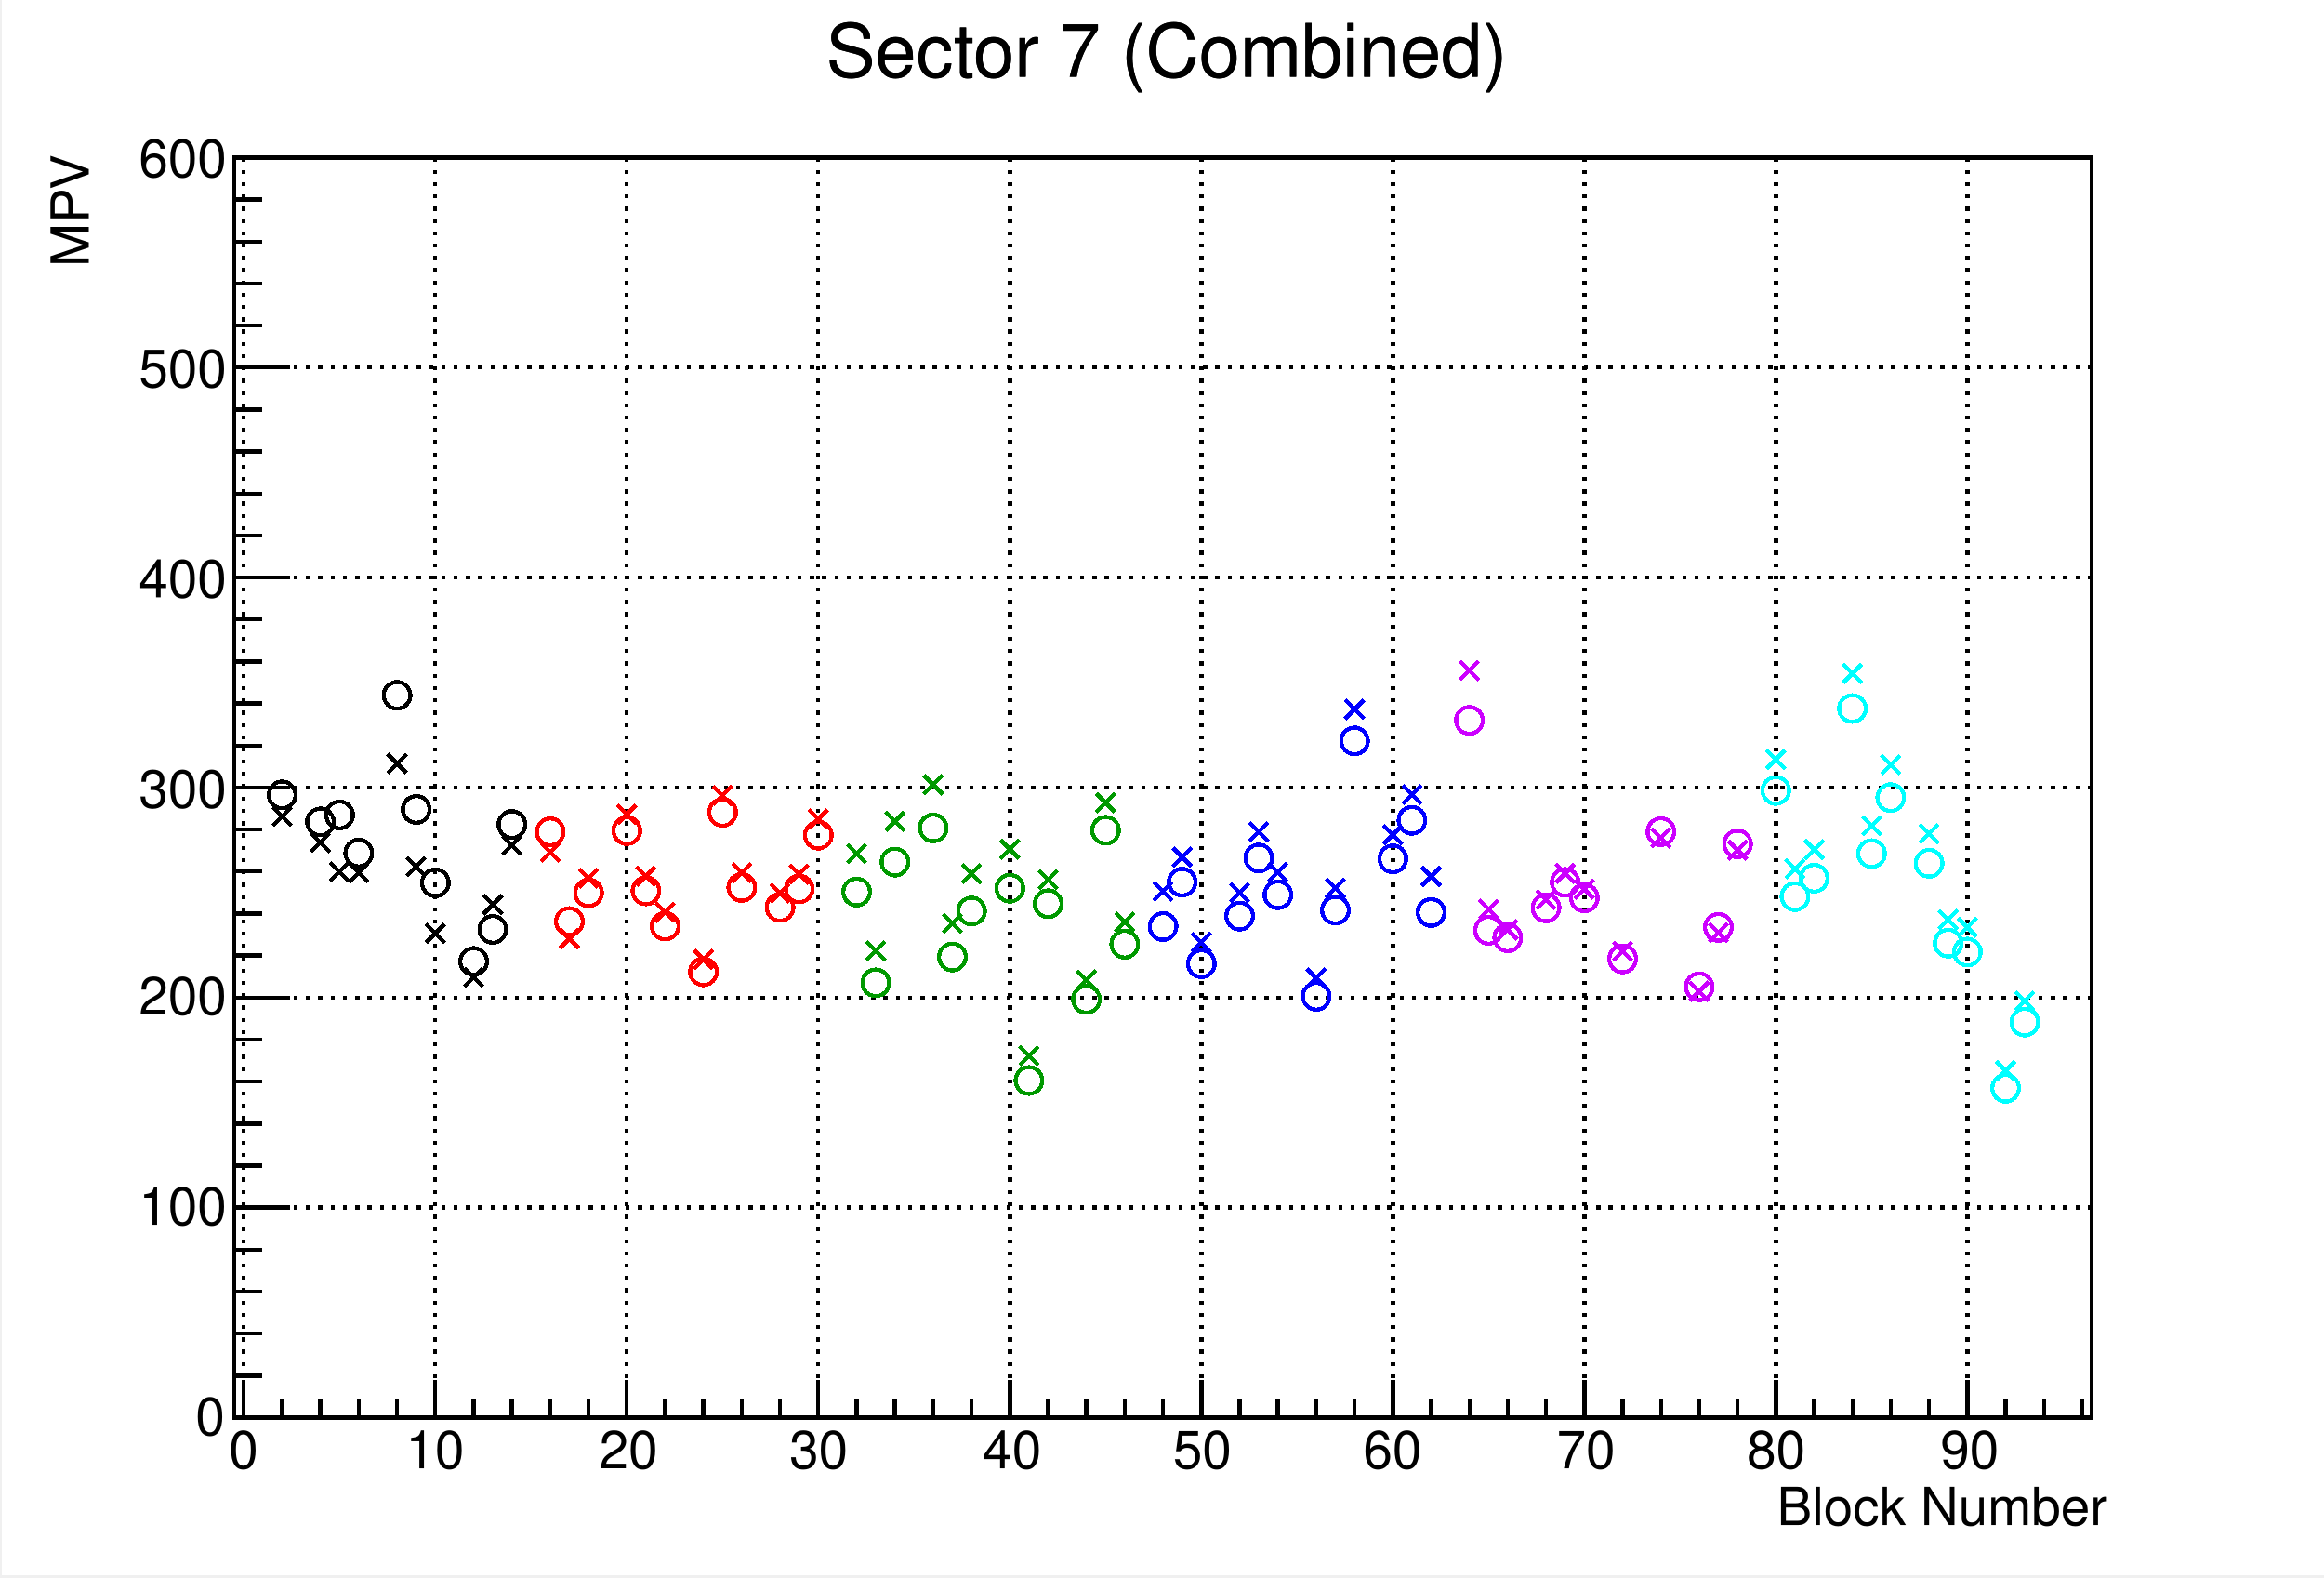
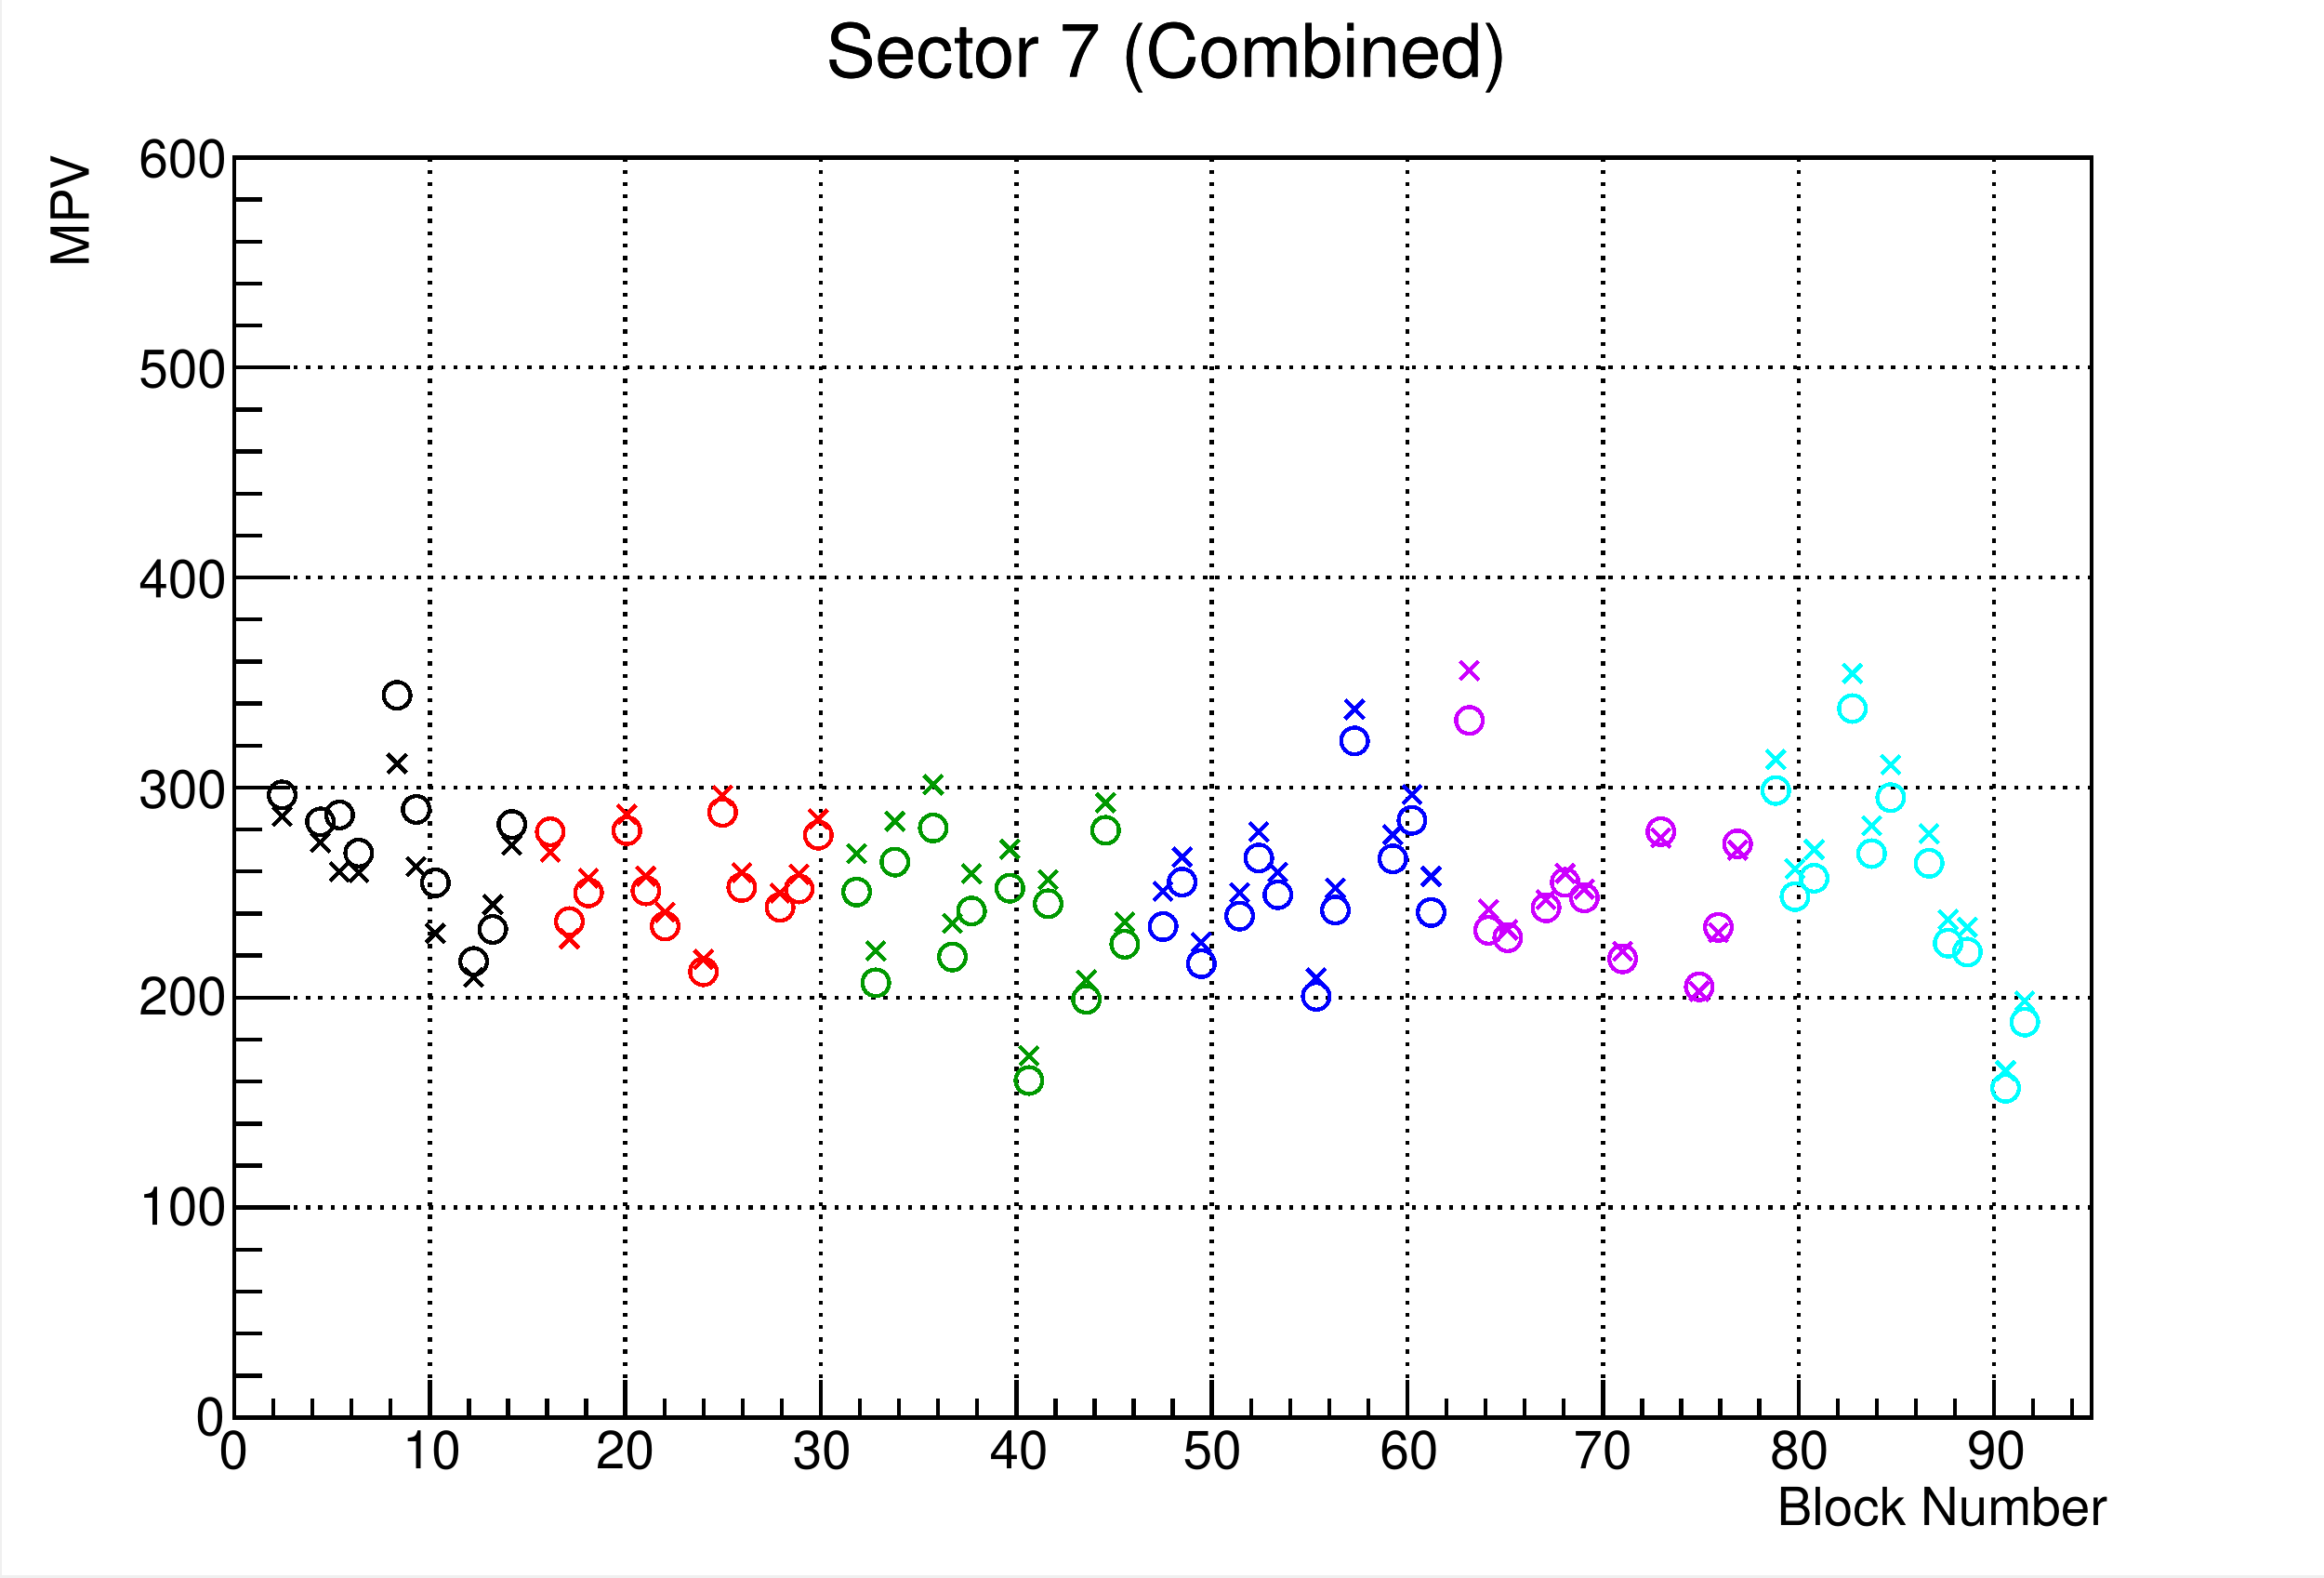
<svg xmlns="http://www.w3.org/2000/svg" width="567.429" height="384.969" viewBox="0 0 567.429 384.969" shape-rendering="crispEdges">
  <defs>
</defs>
  <rect x="0.5" y="0" width="566.929" height="384.469" fill="white" />
  <rect x="57.193" y="38.447" width="453.543" height="307.575" fill="white" />
  <rect x="57.193" y="38.447" width="453.543" height="307.575" fill="none" stroke="black" />
  <path d="M57.193,346.022h 453.543" fill="none" stroke="black" />
-   <path d="M59.531,38.447v 307.575" fill="none" stroke="black" stroke-dasharray=" 1, 2" />
-   <path d="M106.288,38.447v 307.575" fill="none" stroke="black" stroke-dasharray=" 1, 2" />
-   <path d="M153.045,38.447v 307.575" fill="none" stroke="black" stroke-dasharray=" 1, 2" />
-   <path d="M199.802,38.447v 307.575" fill="none" stroke="black" stroke-dasharray=" 1, 2" />
-   <path d="M246.559,38.447v 307.575" fill="none" stroke="black" stroke-dasharray=" 1, 2" />
-   <path d="M293.316,38.447v 307.575" fill="none" stroke="black" stroke-dasharray=" 1, 2" />
-   <path d="M340.073,38.447v 307.575" fill="none" stroke="black" stroke-dasharray=" 1, 2" />
-   <path d="M386.83,38.447v 307.575" fill="none" stroke="black" stroke-dasharray=" 1, 2" />
-   <path d="M433.587,38.447v 307.575" fill="none" stroke="black" stroke-dasharray=" 1, 2" />
-   <path d="M480.344,38.447v 307.575" fill="none" stroke="black" stroke-dasharray=" 1, 2" />
-   <path d="M59.531,38.447v 307.575" fill="none" stroke="black" stroke-dasharray=" 1, 2" />
-   <path d="M480.344,38.447v 307.575" fill="none" stroke="black" stroke-dasharray=" 1, 2" />
+   <path d="M57.193,38.447v 307.575" fill="none" stroke="black" stroke-dasharray=" 1, 2" />
+   <path d="M104.934,38.447v 307.575" fill="none" stroke="black" stroke-dasharray=" 1, 2" />
+   <path d="M152.676,38.447v 307.575" fill="none" stroke="black" stroke-dasharray=" 1, 2" />
+   <path d="M200.417,38.447v 307.575" fill="none" stroke="black" stroke-dasharray=" 1, 2" />
+   <path d="M248.159,38.447v 307.575" fill="none" stroke="black" stroke-dasharray=" 1, 2" />
+   <path d="M295.9,38.447v 307.575" fill="none" stroke="black" stroke-dasharray=" 1, 2" />
+   <path d="M343.641,38.447v 307.575" fill="none" stroke="black" stroke-dasharray=" 1, 2" />
+   <path d="M391.383,38.447v 307.575" fill="none" stroke="black" stroke-dasharray=" 1, 2" />
+   <path d="M439.124,38.447v 307.575" fill="none" stroke="black" stroke-dasharray=" 1, 2" />
+   <path d="M486.866,38.447v 307.575" fill="none" stroke="black" stroke-dasharray=" 1, 2" />
+   <path d="M486.866,38.447v 307.575" fill="none" stroke="black" stroke-dasharray=" 1, 2" />
  <path d="M57.193,346.022v -307.575" fill="none" stroke="black" />
  <path d="M510.736,346.022h -453.543" fill="none" stroke="black" stroke-dasharray=" 1, 2" />
  <path d="M510.736,294.76h -453.543" fill="none" stroke="black" stroke-dasharray=" 1, 2" />
  <path d="M510.736,243.497h -453.543" fill="none" stroke="black" stroke-dasharray=" 1, 2" />
  <path d="M510.736,192.235h -453.543" fill="none" stroke="black" stroke-dasharray=" 1, 2" />
  <path d="M510.736,140.972h -453.543" fill="none" stroke="black" stroke-dasharray=" 1, 2" />
  <path d="M510.736,89.71h -453.543" fill="none" stroke="black" stroke-dasharray=" 1, 2" />
  <path d="M510.736,38.447h -453.543" fill="none" stroke="black" stroke-dasharray=" 1, 2" />
  <path d="M57.193,346.022h 453.543" fill="none" stroke="#000099" />
  <path d="M57.193,346.022h 453.543" fill="none" stroke="black" />
-   <path d="M59.531,336.795v 9.227" fill="none" stroke="black" />
-   <path d="M68.882,341.409v 4.614" fill="none" stroke="black" />
-   <path d="M78.234,341.409v 4.614" fill="none" stroke="black" />
-   <path d="M87.585,341.409v 4.614" fill="none" stroke="black" />
-   <path d="M96.936,341.409v 4.614" fill="none" stroke="black" />
-   <path d="M106.288,336.795v 9.227" fill="none" stroke="black" />
-   <path d="M115.639,341.409v 4.614" fill="none" stroke="black" />
-   <path d="M124.991,341.409v 4.614" fill="none" stroke="black" />
-   <path d="M134.342,341.409v 4.614" fill="none" stroke="black" />
-   <path d="M143.693,341.409v 4.614" fill="none" stroke="black" />
-   <path d="M153.045,336.795v 9.227" fill="none" stroke="black" />
-   <path d="M162.396,341.409v 4.614" fill="none" stroke="black" />
-   <path d="M171.748,341.409v 4.614" fill="none" stroke="black" />
-   <path d="M181.099,341.409v 4.614" fill="none" stroke="black" />
-   <path d="M190.45,341.409v 4.614" fill="none" stroke="black" />
-   <path d="M199.802,336.795v 9.227" fill="none" stroke="black" />
-   <path d="M209.153,341.409v 4.614" fill="none" stroke="black" />
-   <path d="M218.505,341.409v 4.614" fill="none" stroke="black" />
-   <path d="M227.856,341.409v 4.614" fill="none" stroke="black" />
-   <path d="M237.208,341.409v 4.614" fill="none" stroke="black" />
-   <path d="M246.559,336.795v 9.227" fill="none" stroke="black" />
-   <path d="M255.91,341.409v 4.614" fill="none" stroke="black" />
-   <path d="M265.262,341.409v 4.614" fill="none" stroke="black" />
-   <path d="M274.613,341.409v 4.614" fill="none" stroke="black" />
-   <path d="M283.965,341.409v 4.614" fill="none" stroke="black" />
-   <path d="M293.316,336.795v 9.227" fill="none" stroke="black" />
-   <path d="M302.667,341.409v 4.614" fill="none" stroke="black" />
-   <path d="M312.019,341.409v 4.614" fill="none" stroke="black" />
-   <path d="M321.37,341.409v 4.614" fill="none" stroke="black" />
-   <path d="M330.722,341.409v 4.614" fill="none" stroke="black" />
-   <path d="M340.073,336.795v 9.227" fill="none" stroke="black" />
-   <path d="M349.424,341.409v 4.614" fill="none" stroke="black" />
-   <path d="M358.776,341.409v 4.614" fill="none" stroke="black" />
-   <path d="M368.127,341.409v 4.614" fill="none" stroke="black" />
-   <path d="M377.479,341.409v 4.614" fill="none" stroke="black" />
-   <path d="M386.83,336.795v 9.227" fill="none" stroke="black" />
-   <path d="M396.181,341.409v 4.614" fill="none" stroke="black" />
-   <path d="M405.533,341.409v 4.614" fill="none" stroke="black" />
-   <path d="M414.884,341.409v 4.614" fill="none" stroke="black" />
-   <path d="M424.236,341.409v 4.614" fill="none" stroke="black" />
-   <path d="M433.587,336.795v 9.227" fill="none" stroke="black" />
-   <path d="M442.939,341.409v 4.614" fill="none" stroke="black" />
-   <path d="M452.29,341.409v 4.614" fill="none" stroke="black" />
-   <path d="M461.641,341.409v 4.614" fill="none" stroke="black" />
-   <path d="M470.993,341.409v 4.614" fill="none" stroke="black" />
-   <path d="M480.344,336.795v 9.227" fill="none" stroke="black" />
-   <path d="M59.531,336.795v 9.227" fill="none" stroke="black" />
-   <path d="M480.344,336.795v 9.227" fill="none" stroke="black" />
-   <path d="M489.696,341.409v 4.614" fill="none" stroke="black" />
-   <path d="M499.047,341.409v 4.614" fill="none" stroke="black" />
-   <path d="M508.398,341.409v 4.614" fill="none" stroke="black" />
-   <text xml:space="preserve" x="55.89" y="358.403" fill="black" font-size="12.845" font-family="Helvetica">0</text>
-   <text xml:space="preserve" x="99.061" y="358.403" fill="black" font-size="12.845" font-family="Helvetica">10</text>
-   <text xml:space="preserve" x="146.305" y="358.403" fill="black" font-size="12.845" font-family="Helvetica">20</text>
-   <text xml:space="preserve" x="192.735" y="358.403" fill="black" font-size="12.845" font-family="Helvetica">30</text>
-   <text xml:space="preserve" x="239.979" y="358.403" fill="black" font-size="12.845" font-family="Helvetica">40</text>
-   <text xml:space="preserve" x="286.408" y="358.403" fill="black" font-size="12.845" font-family="Helvetica">50</text>
-   <text xml:space="preserve" x="332.838" y="358.403" fill="black" font-size="12.845" font-family="Helvetica">60</text>
-   <text xml:space="preserve" x="380.082" y="358.403" fill="black" font-size="12.845" font-family="Helvetica">70</text>
-   <text xml:space="preserve" x="426.511" y="358.403" fill="black" font-size="12.845" font-family="Helvetica">80</text>
-   <text xml:space="preserve" x="473.755" y="358.403" fill="black" font-size="12.845" font-family="Helvetica">90</text>
+   <path d="M57.193,336.795v 9.227" fill="none" stroke="black" />
+   <path d="M66.741,341.409v 4.614" fill="none" stroke="black" />
+   <path d="M76.29,341.409v 4.614" fill="none" stroke="black" />
+   <path d="M85.838,341.409v 4.614" fill="none" stroke="black" />
+   <path d="M95.386,341.409v 4.614" fill="none" stroke="black" />
+   <path d="M104.934,336.795v 9.227" fill="none" stroke="black" />
+   <path d="M114.483,341.409v 4.614" fill="none" stroke="black" />
+   <path d="M124.031,341.409v 4.614" fill="none" stroke="black" />
+   <path d="M133.579,341.409v 4.614" fill="none" stroke="black" />
+   <path d="M143.127,341.409v 4.614" fill="none" stroke="black" />
+   <path d="M152.676,336.795v 9.227" fill="none" stroke="black" />
+   <path d="M162.224,341.409v 4.614" fill="none" stroke="black" />
+   <path d="M171.772,341.409v 4.614" fill="none" stroke="black" />
+   <path d="M181.321,341.409v 4.614" fill="none" stroke="black" />
+   <path d="M190.869,341.409v 4.614" fill="none" stroke="black" />
+   <path d="M200.417,336.795v 9.227" fill="none" stroke="black" />
+   <path d="M209.965,341.409v 4.614" fill="none" stroke="black" />
+   <path d="M219.514,341.409v 4.614" fill="none" stroke="black" />
+   <path d="M229.062,341.409v 4.614" fill="none" stroke="black" />
+   <path d="M238.61,341.409v 4.614" fill="none" stroke="black" />
+   <path d="M248.159,336.795v 9.227" fill="none" stroke="black" />
+   <path d="M257.707,341.409v 4.614" fill="none" stroke="black" />
+   <path d="M267.255,341.409v 4.614" fill="none" stroke="black" />
+   <path d="M276.803,341.409v 4.614" fill="none" stroke="black" />
+   <path d="M286.352,341.409v 4.614" fill="none" stroke="black" />
+   <path d="M295.9,336.795v 9.227" fill="none" stroke="black" />
+   <path d="M305.448,341.409v 4.614" fill="none" stroke="black" />
+   <path d="M314.996,341.409v 4.614" fill="none" stroke="black" />
+   <path d="M324.545,341.409v 4.614" fill="none" stroke="black" />
+   <path d="M334.093,341.409v 4.614" fill="none" stroke="black" />
+   <path d="M343.641,336.795v 9.227" fill="none" stroke="black" />
+   <path d="M353.19,341.409v 4.614" fill="none" stroke="black" />
+   <path d="M362.738,341.409v 4.614" fill="none" stroke="black" />
+   <path d="M372.286,341.409v 4.614" fill="none" stroke="black" />
+   <path d="M381.834,341.409v 4.614" fill="none" stroke="black" />
+   <path d="M391.383,336.795v 9.227" fill="none" stroke="black" />
+   <path d="M400.931,341.409v 4.614" fill="none" stroke="black" />
+   <path d="M410.479,341.409v 4.614" fill="none" stroke="black" />
+   <path d="M420.028,341.409v 4.614" fill="none" stroke="black" />
+   <path d="M429.576,341.409v 4.614" fill="none" stroke="black" />
+   <path d="M439.124,336.795v 9.227" fill="none" stroke="black" />
+   <path d="M448.672,341.409v 4.614" fill="none" stroke="black" />
+   <path d="M458.221,341.409v 4.614" fill="none" stroke="black" />
+   <path d="M467.769,341.409v 4.614" fill="none" stroke="black" />
+   <path d="M477.317,341.409v 4.614" fill="none" stroke="black" />
+   <path d="M486.866,336.795v 9.227" fill="none" stroke="black" />
+   <path d="M486.866,336.795v 9.227" fill="none" stroke="black" />
+   <path d="M496.414,341.409v 4.614" fill="none" stroke="black" />
+   <path d="M505.962,341.409v 4.614" fill="none" stroke="black" />
+   <text xml:space="preserve" x="53.446" y="358.403" fill="black" font-size="12.845" font-family="Helvetica">0</text>
+   <text xml:space="preserve" x="98.246" y="358.403" fill="black" font-size="12.845" font-family="Helvetica">10</text>
+   <text xml:space="preserve" x="145.49" y="358.403" fill="black" font-size="12.845" font-family="Helvetica">20</text>
+   <text xml:space="preserve" x="193.549" y="358.403" fill="black" font-size="12.845" font-family="Helvetica">30</text>
+   <text xml:space="preserve" x="241.608" y="358.403" fill="black" font-size="12.845" font-family="Helvetica">40</text>
+   <text xml:space="preserve" x="288.852" y="358.403" fill="black" font-size="12.845" font-family="Helvetica">50</text>
+   <text xml:space="preserve" x="336.911" y="358.403" fill="black" font-size="12.845" font-family="Helvetica">60</text>
+   <text xml:space="preserve" x="384.155" y="358.403" fill="black" font-size="12.845" font-family="Helvetica">70</text>
+   <text xml:space="preserve" x="432.213" y="358.403" fill="black" font-size="12.845" font-family="Helvetica">80</text>
+   <text xml:space="preserve" x="480.272" y="358.403" fill="black" font-size="12.845" font-family="Helvetica">90</text>
  <text xml:space="preserve" x="433.842" y="372.251" fill="black" font-size="12.845" font-family="Helvetica">Block Number</text>
  <path d="M57.193,346.022v -307.575" fill="none" stroke="black" />
  <path d="M70.799,346.022h -13.606" fill="none" stroke="black" />
  <path d="M63.996,335.77h -6.803" fill="none" stroke="black" />
  <path d="M63.996,325.517h -6.803" fill="none" stroke="black" />
  <path d="M63.996,315.265h -6.803" fill="none" stroke="black" />
  <path d="M63.996,305.012h -6.803" fill="none" stroke="black" />
  <path d="M70.799,294.76h -13.606" fill="none" stroke="black" />
  <path d="M63.996,284.507h -6.803" fill="none" stroke="black" />
  <path d="M63.996,274.255h -6.803" fill="none" stroke="black" />
  <path d="M63.996,264.002h -6.803" fill="none" stroke="black" />
  <path d="M63.996,253.75h -6.803" fill="none" stroke="black" />
  <path d="M70.799,243.497h -13.606" fill="none" stroke="black" />
  <path d="M63.996,233.245h -6.803" fill="none" stroke="black" />
  <path d="M63.996,222.992h -6.803" fill="none" stroke="black" />
  <path d="M63.996,212.74h -6.803" fill="none" stroke="black" />
  <path d="M63.996,202.487h -6.803" fill="none" stroke="black" />
  <path d="M70.799,192.235h -13.606" fill="none" stroke="black" />
  <path d="M63.996,181.982h -6.803" fill="none" stroke="black" />
  <path d="M63.996,171.73h -6.803" fill="none" stroke="black" />
  <path d="M63.996,161.477h -6.803" fill="none" stroke="black" />
  <path d="M63.996,151.225h -6.803" fill="none" stroke="black" />
  <path d="M70.799,140.972h -13.606" fill="none" stroke="black" />
  <path d="M63.996,130.72h -6.803" fill="none" stroke="black" />
  <path d="M63.996,120.467h -6.803" fill="none" stroke="black" />
  <path d="M63.996,110.215h -6.803" fill="none" stroke="black" />
  <path d="M63.996,99.962h -6.803" fill="none" stroke="black" />
  <path d="M70.799,89.71h -13.606" fill="none" stroke="black" />
  <path d="M63.996,79.457h -6.803" fill="none" stroke="black" />
  <path d="M63.996,69.204h -6.803" fill="none" stroke="black" />
  <path d="M63.996,58.952h -6.803" fill="none" stroke="black" />
  <path d="M63.996,48.699h -6.803" fill="none" stroke="black" />
  <path d="M70.799,38.447h -13.606" fill="none" stroke="black" />
  <text xml:space="preserve" x="47.744" y="350.258" fill="black" font-size="12.845" font-family="Helvetica">0</text>
  <text xml:space="preserve" x="33.897" y="298.941" fill="black" font-size="12.845" font-family="Helvetica">100</text>
  <text xml:space="preserve" x="33.897" y="247.624" fill="black" font-size="12.845" font-family="Helvetica">200</text>
  <text xml:space="preserve" x="33.897" y="197.122" fill="black" font-size="12.845" font-family="Helvetica">300</text>
  <text xml:space="preserve" x="33.897" y="145.805" fill="black" font-size="12.845" font-family="Helvetica">400</text>
  <text xml:space="preserve" x="33.897" y="94.488" fill="black" font-size="12.845" font-family="Helvetica">500</text>
  <text xml:space="preserve" x="33.897" y="43.171" fill="black" font-size="12.845" font-family="Helvetica">600</text>
  <g transform="rotate(-90,21.6784,65.1643)">
    <text xml:space="preserve" x="21.678" y="65.164" fill="black" font-size="12.845" font-family="Helvetica">MPV</text>
  </g>
  <text xml:space="preserve" x="201.695" y="18.735" fill="black" font-size="18.032" font-family="Helvetica">Sector 7 (Combined)</text>
  <g stroke="black" stroke-width="1" fill="none">
    <circle cx="68.882" cy="194.027" r="3.258" />
  </g>
  <g stroke="black" stroke-width="1" fill="none">
    <circle cx="78.234" cy="200.613" r="3.258" />
  </g>
  <g stroke="black" stroke-width="1" fill="none">
    <circle cx="82.909" cy="198.923" r="3.258" />
  </g>
  <g stroke="black" stroke-width="1" fill="none">
    <circle cx="87.585" cy="208.221" r="3.258" />
  </g>
  <g stroke="black" stroke-width="1" fill="none">
    <circle cx="96.936" cy="169.722" r="3.258" />
  </g>
  <g stroke="black" stroke-width="1" fill="none">
    <circle cx="101.612" cy="197.57" r="3.258" />
  </g>
  <g stroke="black" stroke-width="1" fill="none">
    <circle cx="106.288" cy="215.47" r="3.258" />
  </g>
  <g stroke="black" stroke-width="1" fill="none">
    <circle cx="115.639" cy="234.675" r="3.258" />
  </g>
  <g stroke="black" stroke-width="1" fill="none">
    <circle cx="120.315" cy="226.848" r="3.258" />
  </g>
  <g stroke="black" stroke-width="1" fill="none">
    <circle cx="124.991" cy="201.26" r="3.258" />
  </g>
  <g stroke="black" stroke-width="1" fill="none">
    <line x1="66.579" y1="197.008" x2="71.186" y2="201.616" />
    <line x1="66.579" y1="201.616" x2="71.186" y2="197.008" />
  </g>
  <g stroke="black" stroke-width="1" fill="none">
    <line x1="75.93" y1="203.365" x2="80.537" y2="207.973" />
    <line x1="75.93" y1="207.973" x2="80.537" y2="203.365" />
  </g>
  <g stroke="black" stroke-width="1" fill="none">
    <line x1="80.606" y1="210.502" x2="85.213" y2="215.109" />
    <line x1="80.606" y1="215.109" x2="85.213" y2="210.502" />
  </g>
  <g stroke="black" stroke-width="1" fill="none">
    <line x1="85.281" y1="210.709" x2="89.888" y2="215.316" />
    <line x1="85.281" y1="215.316" x2="89.888" y2="210.709" />
  </g>
  <g stroke="black" stroke-width="1" fill="none">
    <line x1="94.633" y1="184.057" x2="99.24" y2="188.664" />
    <line x1="94.633" y1="188.664" x2="99.24" y2="184.057" />
  </g>
  <g stroke="black" stroke-width="1" fill="none">
    <line x1="99.308" y1="209.277" x2="103.916" y2="213.884" />
    <line x1="99.308" y1="213.884" x2="103.916" y2="209.277" />
  </g>
  <g stroke="black" stroke-width="1" fill="none">
    <line x1="103.984" y1="225.487" x2="108.591" y2="230.094" />
    <line x1="103.984" y1="230.094" x2="108.591" y2="225.487" />
  </g>
  <g stroke="black" stroke-width="1" fill="none">
    <line x1="113.336" y1="236.244" x2="117.943" y2="240.851" />
    <line x1="113.336" y1="240.851" x2="117.943" y2="236.244" />
  </g>
  <g stroke="black" stroke-width="1" fill="none">
    <line x1="118.011" y1="218.513" x2="122.618" y2="223.12" />
    <line x1="118.011" y1="223.12" x2="122.618" y2="218.513" />
  </g>
  <g stroke="black" stroke-width="1" fill="none">
    <line x1="122.687" y1="203.99" x2="127.294" y2="208.597" />
    <line x1="122.687" y1="208.597" x2="127.294" y2="203.99" />
  </g>
  <g stroke="#ff0000" stroke-width="1" fill="none">
    <circle cx="134.342" cy="203.039" r="3.258" />
  </g>
  <g stroke="#ff0000" stroke-width="1" fill="none">
    <circle cx="139.018" cy="224.932" r="3.258" />
  </g>
  <g stroke="#ff0000" stroke-width="1" fill="none">
    <circle cx="143.693" cy="217.937" r="3.258" />
  </g>
  <g stroke="#ff0000" stroke-width="1" fill="none">
    <circle cx="153.045" cy="202.739" r="3.258" />
  </g>
  <g stroke="#ff0000" stroke-width="1" fill="none">
    <circle cx="157.721" cy="217.441" r="3.258" />
  </g>
  <g stroke="#ff0000" stroke-width="1" fill="none">
    <circle cx="162.396" cy="226.049" r="3.258" />
  </g>
  <g stroke="#ff0000" stroke-width="1" fill="none">
    <circle cx="171.748" cy="237.195" r="3.258" />
  </g>
  <g stroke="#ff0000" stroke-width="1" fill="none">
    <circle cx="176.423" cy="198.276" r="3.258" />
  </g>
  <g stroke="#ff0000" stroke-width="1" fill="none">
    <circle cx="181.099" cy="216.609" r="3.258" />
  </g>
  <g stroke="#ff0000" stroke-width="1" fill="none">
    <circle cx="190.45" cy="221.486" r="3.258" />
  </g>
  <g stroke="#ff0000" stroke-width="1" fill="none">
    <circle cx="195.126" cy="216.975" r="3.258" />
  </g>
  <g stroke="#ff0000" stroke-width="1" fill="none">
    <circle cx="199.802" cy="203.848" r="3.258" />
  </g>
  <g stroke="#ff0000" stroke-width="1" fill="none">
    <line x1="132.038" y1="205.707" x2="136.646" y2="210.314" />
    <line x1="132.038" y1="210.314" x2="136.646" y2="205.707" />
  </g>
  <g stroke="#ff0000" stroke-width="1" fill="none">
    <line x1="136.714" y1="226.839" x2="141.321" y2="231.446" />
    <line x1="136.714" y1="231.446" x2="141.321" y2="226.839" />
  </g>
  <g stroke="#ff0000" stroke-width="1" fill="none">
    <line x1="141.39" y1="212.061" x2="145.997" y2="216.668" />
    <line x1="141.39" y1="216.668" x2="145.997" y2="212.061" />
  </g>
  <g stroke="#ff0000" stroke-width="1" fill="none">
    <line x1="150.741" y1="196.439" x2="155.348" y2="201.047" />
    <line x1="150.741" y1="201.047" x2="155.348" y2="196.439" />
  </g>
  <g stroke="#ff0000" stroke-width="1" fill="none">
    <line x1="155.417" y1="211.551" x2="160.024" y2="216.158" />
    <line x1="155.417" y1="216.158" x2="160.024" y2="211.551" />
  </g>
  <g stroke="#ff0000" stroke-width="1" fill="none">
    <line x1="160.093" y1="220.4" x2="164.7" y2="225.007" />
    <line x1="160.093" y1="225.007" x2="164.7" y2="220.4" />
  </g>
  <g stroke="#ff0000" stroke-width="1" fill="none">
    <line x1="169.444" y1="231.856" x2="174.051" y2="236.463" />
    <line x1="169.444" y1="236.463" x2="174.051" y2="231.856" />
  </g>
  <g stroke="#ff0000" stroke-width="1" fill="none">
    <line x1="174.12" y1="191.851" x2="178.727" y2="196.459" />
    <line x1="174.12" y1="196.459" x2="178.727" y2="191.851" />
  </g>
  <g stroke="#ff0000" stroke-width="1" fill="none">
    <line x1="178.796" y1="210.696" x2="183.403" y2="215.303" />
    <line x1="178.796" y1="215.303" x2="183.403" y2="210.696" />
  </g>
  <g stroke="#ff0000" stroke-width="1" fill="none">
    <line x1="188.147" y1="215.709" x2="192.754" y2="220.316" />
    <line x1="188.147" y1="220.316" x2="192.754" y2="215.709" />
  </g>
  <g stroke="#ff0000" stroke-width="1" fill="none">
    <line x1="192.823" y1="211.072" x2="197.43" y2="215.679" />
    <line x1="192.823" y1="215.679" x2="197.43" y2="211.072" />
  </g>
  <g stroke="#ff0000" stroke-width="1" fill="none">
    <line x1="197.498" y1="197.579" x2="202.105" y2="202.186" />
    <line x1="197.498" y1="202.186" x2="202.105" y2="197.579" />
  </g>
  <g stroke="#009900" stroke-width="1" fill="none">
    <circle cx="209.153" cy="217.749" r="3.258" />
  </g>
  <g stroke="#009900" stroke-width="1" fill="none">
    <circle cx="213.829" cy="239.889" r="3.258" />
  </g>
  <g stroke="#009900" stroke-width="1" fill="none">
    <circle cx="218.505" cy="210.415" r="3.258" />
  </g>
  <g stroke="#009900" stroke-width="1" fill="none">
    <circle cx="227.856" cy="202.087" r="3.258" />
  </g>
  <g stroke="#009900" stroke-width="1" fill="none">
    <circle cx="232.532" cy="233.588" r="3.258" />
  </g>
  <g stroke="#009900" stroke-width="1" fill="none">
    <circle cx="237.208" cy="222.372" r="3.258" />
  </g>
  <g stroke="#009900" stroke-width="1" fill="none">
    <circle cx="246.559" cy="216.797" r="3.258" />
  </g>
  <g stroke="#009900" stroke-width="1" fill="none">
    <circle cx="251.235" cy="263.737" r="3.258" />
  </g>
  <g stroke="#009900" stroke-width="1" fill="none">
    <circle cx="255.91" cy="220.586" r="3.258" />
  </g>
  <g stroke="#009900" stroke-width="1" fill="none">
    <circle cx="265.262" cy="243.952" r="3.258" />
  </g>
  <g stroke="#009900" stroke-width="1" fill="none">
    <circle cx="269.937" cy="202.658" r="3.258" />
  </g>
  <g stroke="#009900" stroke-width="1" fill="none">
    <circle cx="274.613" cy="230.464" r="3.258" />
  </g>
  <g stroke="#009900" stroke-width="1" fill="none">
    <line x1="206.85" y1="206.034" x2="211.457" y2="210.641" />
    <line x1="206.85" y1="210.641" x2="211.457" y2="206.034" />
  </g>
  <g stroke="#009900" stroke-width="1" fill="none">
    <line x1="211.525" y1="229.799" x2="216.133" y2="234.406" />
    <line x1="211.525" y1="234.406" x2="216.133" y2="229.799" />
  </g>
  <g stroke="#009900" stroke-width="1" fill="none">
    <line x1="216.201" y1="198.162" x2="220.808" y2="202.769" />
    <line x1="216.201" y1="202.769" x2="220.808" y2="198.162" />
  </g>
  <g stroke="#009900" stroke-width="1" fill="none">
    <line x1="225.553" y1="189.224" x2="230.16" y2="193.831" />
    <line x1="225.553" y1="193.831" x2="230.16" y2="189.224" />
  </g>
  <g stroke="#009900" stroke-width="1" fill="none">
    <line x1="230.228" y1="223.036" x2="234.835" y2="227.643" />
    <line x1="230.228" y1="227.643" x2="234.835" y2="223.036" />
  </g>
  <g stroke="#009900" stroke-width="1" fill="none">
    <line x1="234.904" y1="210.996" x2="239.511" y2="215.603" />
    <line x1="234.904" y1="215.603" x2="239.511" y2="210.996" />
  </g>
  <g stroke="#009900" stroke-width="1" fill="none">
    <line x1="244.255" y1="205.013" x2="248.862" y2="209.62" />
    <line x1="244.255" y1="209.62" x2="248.862" y2="205.013" />
  </g>
  <g stroke="#009900" stroke-width="1" fill="none">
    <line x1="248.931" y1="255.396" x2="253.538" y2="260.003" />
    <line x1="248.931" y1="260.003" x2="253.538" y2="255.396" />
  </g>
  <g stroke="#009900" stroke-width="1" fill="none">
    <line x1="253.607" y1="212.425" x2="258.214" y2="217.032" />
    <line x1="253.607" y1="217.032" x2="258.214" y2="212.425" />
  </g>
  <g stroke="#009900" stroke-width="1" fill="none">
    <line x1="262.958" y1="236.882" x2="267.565" y2="241.489" />
    <line x1="262.958" y1="241.489" x2="267.565" y2="236.882" />
  </g>
  <g stroke="#009900" stroke-width="1" fill="none">
    <line x1="267.634" y1="193.66" x2="272.241" y2="198.267" />
    <line x1="267.634" y1="198.267" x2="272.241" y2="193.66" />
  </g>
  <g stroke="#009900" stroke-width="1" fill="none">
    <line x1="272.31" y1="222.764" x2="276.917" y2="227.371" />
    <line x1="272.31" y1="227.371" x2="276.917" y2="222.764" />
  </g>
  <g stroke="#0000ff" stroke-width="1" fill="none">
    <circle cx="283.965" cy="226.149" r="3.258" />
  </g>
  <g stroke="#0000ff" stroke-width="1" fill="none">
    <circle cx="288.64" cy="215.328" r="3.258" />
  </g>
  <g stroke="#0000ff" stroke-width="1" fill="none">
    <circle cx="293.316" cy="235.211" r="3.258" />
  </g>
  <g stroke="#0000ff" stroke-width="1" fill="none">
    <circle cx="302.667" cy="223.598" r="3.258" />
  </g>
  <g stroke="#0000ff" stroke-width="1" fill="none">
    <circle cx="307.343" cy="209.434" r="3.258" />
  </g>
  <g stroke="#0000ff" stroke-width="1" fill="none">
    <circle cx="312.019" cy="218.389" r="3.258" />
  </g>
  <g stroke="#0000ff" stroke-width="1" fill="none">
    <circle cx="321.37" cy="243.184" r="3.258" />
  </g>
  <g stroke="#0000ff" stroke-width="1" fill="none">
    <circle cx="326.046" cy="222.137" r="3.258" />
  </g>
  <g stroke="#0000ff" stroke-width="1" fill="none">
    <circle cx="330.722" cy="180.851" r="3.258" />
  </g>
  <g stroke="#0000ff" stroke-width="1" fill="none">
    <circle cx="340.073" cy="209.637" r="3.258" />
  </g>
  <g stroke="#0000ff" stroke-width="1" fill="none">
    <circle cx="344.749" cy="200.223" r="3.258" />
  </g>
  <g stroke="#0000ff" stroke-width="1" fill="none">
    <circle cx="349.424" cy="222.717" r="3.258" />
  </g>
  <g stroke="#0000ff" stroke-width="1" fill="none">
    <line x1="281.661" y1="215.27" x2="286.268" y2="219.877" />
    <line x1="281.661" y1="219.877" x2="286.268" y2="215.27" />
  </g>
  <g stroke="#0000ff" stroke-width="1" fill="none">
    <line x1="286.337" y1="206.922" x2="290.944" y2="211.529" />
    <line x1="286.337" y1="211.529" x2="290.944" y2="206.922" />
  </g>
  <g stroke="#0000ff" stroke-width="1" fill="none">
    <line x1="291.012" y1="227.733" x2="295.62" y2="232.34" />
    <line x1="291.012" y1="232.34" x2="295.62" y2="227.733" />
  </g>
  <g stroke="#0000ff" stroke-width="1" fill="none">
    <line x1="300.364" y1="215.578" x2="304.971" y2="220.185" />
    <line x1="300.364" y1="220.185" x2="304.971" y2="215.578" />
  </g>
  <g stroke="#0000ff" stroke-width="1" fill="none">
    <line x1="305.04" y1="200.753" x2="309.647" y2="205.36" />
    <line x1="305.04" y1="205.36" x2="309.647" y2="200.753" />
  </g>
  <g stroke="#0000ff" stroke-width="1" fill="none">
    <line x1="309.715" y1="210.595" x2="314.322" y2="215.202" />
    <line x1="309.715" y1="215.202" x2="314.322" y2="210.595" />
  </g>
  <g stroke="#0000ff" stroke-width="1" fill="none">
    <line x1="319.067" y1="236.457" x2="323.674" y2="241.064" />
    <line x1="319.067" y1="241.064" x2="323.674" y2="236.457" />
  </g>
  <g stroke="#0000ff" stroke-width="1" fill="none">
    <line x1="323.742" y1="214.504" x2="328.349" y2="219.111" />
    <line x1="323.742" y1="219.111" x2="328.349" y2="214.504" />
  </g>
  <g stroke="#0000ff" stroke-width="1" fill="none">
    <line x1="328.418" y1="170.834" x2="333.025" y2="175.441" />
    <line x1="328.418" y1="175.441" x2="333.025" y2="170.834" />
  </g>
  <g stroke="#0000ff" stroke-width="1" fill="none">
    <line x1="337.769" y1="201.467" x2="342.377" y2="206.074" />
    <line x1="337.769" y1="206.074" x2="342.377" y2="201.467" />
  </g>
  <g stroke="#0000ff" stroke-width="1" fill="none">
    <line x1="342.445" y1="191.648" x2="347.052" y2="196.255" />
    <line x1="342.445" y1="196.255" x2="347.052" y2="191.648" />
  </g>
  <g stroke="#0000ff" stroke-width="1" fill="none">
    <line x1="347.121" y1="211.592" x2="351.728" y2="216.199" />
    <line x1="347.121" y1="216.199" x2="351.728" y2="211.592" />
  </g>
  <g stroke="#cc00ff" stroke-width="1" fill="none">
    <circle cx="358.776" cy="175.849" r="3.258" />
  </g>
  <g stroke="#cc00ff" stroke-width="1" fill="none">
    <circle cx="363.452" cy="227.076" r="3.258" />
  </g>
  <g stroke="#cc00ff" stroke-width="1" fill="none">
    <circle cx="368.127" cy="228.887" r="3.258" />
  </g>
  <g stroke="#cc00ff" stroke-width="1" fill="none">
    <circle cx="377.479" cy="221.594" r="3.258" />
  </g>
  <g stroke="#cc00ff" stroke-width="1" fill="none">
    <circle cx="382.154" cy="215.372" r="3.258" />
  </g>
  <g stroke="#cc00ff" stroke-width="1" fill="none">
    <circle cx="386.83" cy="219.165" r="3.258" />
  </g>
  <g stroke="#cc00ff" stroke-width="1" fill="none">
    <circle cx="396.181" cy="234.055" r="3.258" />
  </g>
  <g stroke="#cc00ff" stroke-width="1" fill="none">
    <circle cx="405.533" cy="202.995" r="3.258" />
  </g>
  <g stroke="#cc00ff" stroke-width="1" fill="none">
    <circle cx="414.884" cy="240.867" r="3.258" />
  </g>
  <g stroke="#cc00ff" stroke-width="1" fill="none">
    <circle cx="419.56" cy="226.362" r="3.258" />
  </g>
  <g stroke="#cc00ff" stroke-width="1" fill="none">
    <circle cx="424.236" cy="205.999" r="3.258" />
  </g>
  <g stroke="#cc00ff" stroke-width="1" fill="none">
    <line x1="356.472" y1="161.372" x2="361.079" y2="165.979" />
    <line x1="356.472" y1="165.979" x2="361.079" y2="161.372" />
  </g>
  <g stroke="#cc00ff" stroke-width="1" fill="none">
    <line x1="361.148" y1="219.656" x2="365.755" y2="224.263" />
    <line x1="361.148" y1="224.263" x2="365.755" y2="219.656" />
  </g>
  <g stroke="#cc00ff" stroke-width="1" fill="none">
    <line x1="365.824" y1="224.642" x2="370.431" y2="229.249" />
    <line x1="365.824" y1="229.249" x2="370.431" y2="224.642" />
  </g>
  <g stroke="#cc00ff" stroke-width="1" fill="none">
    <line x1="375.175" y1="217.229" x2="379.782" y2="221.836" />
    <line x1="375.175" y1="221.836" x2="379.782" y2="217.229" />
  </g>
  <g stroke="#cc00ff" stroke-width="1" fill="none">
    <line x1="379.851" y1="210.904" x2="384.458" y2="215.511" />
    <line x1="379.851" y1="215.511" x2="384.458" y2="210.904" />
  </g>
  <g stroke="#cc00ff" stroke-width="1" fill="none">
    <line x1="384.526" y1="214.76" x2="389.134" y2="219.367" />
    <line x1="384.526" y1="219.367" x2="389.134" y2="214.76" />
  </g>
  <g stroke="#cc00ff" stroke-width="1" fill="none">
    <line x1="393.878" y1="229.896" x2="398.485" y2="234.503" />
    <line x1="393.878" y1="234.503" x2="398.485" y2="229.896" />
  </g>
  <g stroke="#cc00ff" stroke-width="1" fill="none">
    <line x1="403.229" y1="202.221" x2="407.836" y2="206.828" />
    <line x1="403.229" y1="206.828" x2="407.836" y2="202.221" />
  </g>
  <g stroke="#cc00ff" stroke-width="1" fill="none">
    <line x1="412.581" y1="239.687" x2="417.188" y2="244.294" />
    <line x1="412.581" y1="244.294" x2="417.188" y2="239.687" />
  </g>
  <g stroke="#cc00ff" stroke-width="1" fill="none">
    <line x1="417.256" y1="225.338" x2="421.864" y2="229.945" />
    <line x1="417.256" y1="229.945" x2="421.864" y2="225.338" />
  </g>
  <g stroke="#cc00ff" stroke-width="1" fill="none">
    <line x1="421.932" y1="205.192" x2="426.539" y2="209.799" />
    <line x1="421.932" y1="209.799" x2="426.539" y2="205.192" />
  </g>
  <g stroke="#00ffff" stroke-width="1" fill="none">
    <circle cx="433.587" cy="192.943" r="3.258" />
  </g>
  <g stroke="#00ffff" stroke-width="1" fill="none">
    <circle cx="438.263" cy="218.842" r="3.258" />
  </g>
  <g stroke="#00ffff" stroke-width="1" fill="none">
    <circle cx="442.939" cy="214.37" r="3.258" />
  </g>
  <g stroke="#00ffff" stroke-width="1" fill="none">
    <circle cx="452.29" cy="172.947" r="3.258" />
  </g>
  <g stroke="#00ffff" stroke-width="1" fill="none">
    <circle cx="456.966" cy="208.356" r="3.258" />
  </g>
  <g stroke="#00ffff" stroke-width="1" fill="none">
    <circle cx="461.641" cy="194.695" r="3.258" />
  </g>
  <g stroke="#00ffff" stroke-width="1" fill="none">
    <circle cx="470.993" cy="210.706" r="3.258" />
  </g>
  <g stroke="#00ffff" stroke-width="1" fill="none">
    <circle cx="475.668" cy="230.2" r="3.258" />
  </g>
  <g stroke="#00ffff" stroke-width="1" fill="none">
    <circle cx="480.344" cy="232.403" r="3.258" />
  </g>
  <g stroke="#00ffff" stroke-width="1" fill="none">
    <circle cx="489.696" cy="265.621" r="3.258" />
  </g>
  <g stroke="#00ffff" stroke-width="1" fill="none">
    <circle cx="494.371" cy="249.479" r="3.258" />
  </g>
  <g stroke="#00ffff" stroke-width="1" fill="none">
    <line x1="431.284" y1="183.075" x2="435.891" y2="187.682" />
    <line x1="431.284" y1="187.682" x2="435.891" y2="183.075" />
  </g>
  <g stroke="#00ffff" stroke-width="1" fill="none">
    <line x1="435.959" y1="209.767" x2="440.566" y2="214.374" />
    <line x1="435.959" y1="214.374" x2="440.566" y2="209.767" />
  </g>
  <g stroke="#00ffff" stroke-width="1" fill="none">
    <line x1="440.635" y1="205.058" x2="445.242" y2="209.665" />
    <line x1="440.635" y1="209.665" x2="445.242" y2="205.058" />
  </g>
  <g stroke="#00ffff" stroke-width="1" fill="none">
    <line x1="449.986" y1="162.09" x2="454.593" y2="166.697" />
    <line x1="449.986" y1="166.697" x2="454.593" y2="162.09" />
  </g>
  <g stroke="#00ffff" stroke-width="1" fill="none">
    <line x1="454.662" y1="199.249" x2="459.269" y2="203.856" />
    <line x1="454.662" y1="203.856" x2="459.269" y2="199.249" />
  </g>
  <g stroke="#00ffff" stroke-width="1" fill="none">
    <line x1="459.338" y1="184.335" x2="463.945" y2="188.942" />
    <line x1="459.338" y1="188.942" x2="463.945" y2="184.335" />
  </g>
  <g stroke="#00ffff" stroke-width="1" fill="none">
    <line x1="468.689" y1="201.198" x2="473.296" y2="205.805" />
    <line x1="468.689" y1="205.805" x2="473.296" y2="201.198" />
  </g>
  <g stroke="#00ffff" stroke-width="1" fill="none">
    <line x1="473.365" y1="222.172" x2="477.972" y2="226.78" />
    <line x1="473.365" y1="226.78" x2="477.972" y2="222.172" />
  </g>
  <g stroke="#00ffff" stroke-width="1" fill="none">
    <line x1="478.041" y1="224.05" x2="482.648" y2="228.657" />
    <line x1="478.041" y1="228.657" x2="482.648" y2="224.05" />
  </g>
  <g stroke="#00ffff" stroke-width="1" fill="none">
    <line x1="487.392" y1="259.037" x2="491.999" y2="263.645" />
    <line x1="487.392" y1="263.645" x2="491.999" y2="259.037" />
  </g>
  <g stroke="#00ffff" stroke-width="1" fill="none">
    <line x1="492.068" y1="242.036" x2="496.675" y2="246.643" />
    <line x1="492.068" y1="246.643" x2="496.675" y2="242.036" />
  </g>
  <path d="M57.193,346.022h 453.543" fill="none" stroke="black" />
-   <path d="M59.531,336.795v 9.227" fill="none" stroke="black" />
-   <path d="M68.882,341.409v 4.614" fill="none" stroke="black" />
-   <path d="M78.234,341.409v 4.614" fill="none" stroke="black" />
-   <path d="M87.585,341.409v 4.614" fill="none" stroke="black" />
-   <path d="M96.936,341.409v 4.614" fill="none" stroke="black" />
-   <path d="M106.288,336.795v 9.227" fill="none" stroke="black" />
-   <path d="M115.639,341.409v 4.614" fill="none" stroke="black" />
-   <path d="M124.991,341.409v 4.614" fill="none" stroke="black" />
-   <path d="M134.342,341.409v 4.614" fill="none" stroke="black" />
-   <path d="M143.693,341.409v 4.614" fill="none" stroke="black" />
-   <path d="M153.045,336.795v 9.227" fill="none" stroke="black" />
-   <path d="M162.396,341.409v 4.614" fill="none" stroke="black" />
-   <path d="M171.748,341.409v 4.614" fill="none" stroke="black" />
-   <path d="M181.099,341.409v 4.614" fill="none" stroke="black" />
-   <path d="M190.45,341.409v 4.614" fill="none" stroke="black" />
-   <path d="M199.802,336.795v 9.227" fill="none" stroke="black" />
-   <path d="M209.153,341.409v 4.614" fill="none" stroke="black" />
-   <path d="M218.505,341.409v 4.614" fill="none" stroke="black" />
-   <path d="M227.856,341.409v 4.614" fill="none" stroke="black" />
-   <path d="M237.208,341.409v 4.614" fill="none" stroke="black" />
-   <path d="M246.559,336.795v 9.227" fill="none" stroke="black" />
-   <path d="M255.91,341.409v 4.614" fill="none" stroke="black" />
-   <path d="M265.262,341.409v 4.614" fill="none" stroke="black" />
-   <path d="M274.613,341.409v 4.614" fill="none" stroke="black" />
-   <path d="M283.965,341.409v 4.614" fill="none" stroke="black" />
-   <path d="M293.316,336.795v 9.227" fill="none" stroke="black" />
-   <path d="M302.667,341.409v 4.614" fill="none" stroke="black" />
-   <path d="M312.019,341.409v 4.614" fill="none" stroke="black" />
-   <path d="M321.37,341.409v 4.614" fill="none" stroke="black" />
-   <path d="M330.722,341.409v 4.614" fill="none" stroke="black" />
-   <path d="M340.073,336.795v 9.227" fill="none" stroke="black" />
-   <path d="M349.424,341.409v 4.614" fill="none" stroke="black" />
-   <path d="M358.776,341.409v 4.614" fill="none" stroke="black" />
-   <path d="M368.127,341.409v 4.614" fill="none" stroke="black" />
-   <path d="M377.479,341.409v 4.614" fill="none" stroke="black" />
-   <path d="M386.83,336.795v 9.227" fill="none" stroke="black" />
-   <path d="M396.181,341.409v 4.614" fill="none" stroke="black" />
-   <path d="M405.533,341.409v 4.614" fill="none" stroke="black" />
-   <path d="M414.884,341.409v 4.614" fill="none" stroke="black" />
-   <path d="M424.236,341.409v 4.614" fill="none" stroke="black" />
-   <path d="M433.587,336.795v 9.227" fill="none" stroke="black" />
-   <path d="M442.939,341.409v 4.614" fill="none" stroke="black" />
-   <path d="M452.29,341.409v 4.614" fill="none" stroke="black" />
-   <path d="M461.641,341.409v 4.614" fill="none" stroke="black" />
-   <path d="M470.993,341.409v 4.614" fill="none" stroke="black" />
-   <path d="M480.344,336.795v 9.227" fill="none" stroke="black" />
-   <path d="M59.531,336.795v 9.227" fill="none" stroke="black" />
-   <path d="M480.344,336.795v 9.227" fill="none" stroke="black" />
-   <path d="M489.696,341.409v 4.614" fill="none" stroke="black" />
-   <path d="M499.047,341.409v 4.614" fill="none" stroke="black" />
-   <path d="M508.398,341.409v 4.614" fill="none" stroke="black" />
+   <path d="M57.193,336.795v 9.227" fill="none" stroke="black" />
+   <path d="M66.741,341.409v 4.614" fill="none" stroke="black" />
+   <path d="M76.29,341.409v 4.614" fill="none" stroke="black" />
+   <path d="M85.838,341.409v 4.614" fill="none" stroke="black" />
+   <path d="M95.386,341.409v 4.614" fill="none" stroke="black" />
+   <path d="M104.934,336.795v 9.227" fill="none" stroke="black" />
+   <path d="M114.483,341.409v 4.614" fill="none" stroke="black" />
+   <path d="M124.031,341.409v 4.614" fill="none" stroke="black" />
+   <path d="M133.579,341.409v 4.614" fill="none" stroke="black" />
+   <path d="M143.127,341.409v 4.614" fill="none" stroke="black" />
+   <path d="M152.676,336.795v 9.227" fill="none" stroke="black" />
+   <path d="M162.224,341.409v 4.614" fill="none" stroke="black" />
+   <path d="M171.772,341.409v 4.614" fill="none" stroke="black" />
+   <path d="M181.321,341.409v 4.614" fill="none" stroke="black" />
+   <path d="M190.869,341.409v 4.614" fill="none" stroke="black" />
+   <path d="M200.417,336.795v 9.227" fill="none" stroke="black" />
+   <path d="M209.965,341.409v 4.614" fill="none" stroke="black" />
+   <path d="M219.514,341.409v 4.614" fill="none" stroke="black" />
+   <path d="M229.062,341.409v 4.614" fill="none" stroke="black" />
+   <path d="M238.61,341.409v 4.614" fill="none" stroke="black" />
+   <path d="M248.159,336.795v 9.227" fill="none" stroke="black" />
+   <path d="M257.707,341.409v 4.614" fill="none" stroke="black" />
+   <path d="M267.255,341.409v 4.614" fill="none" stroke="black" />
+   <path d="M276.803,341.409v 4.614" fill="none" stroke="black" />
+   <path d="M286.352,341.409v 4.614" fill="none" stroke="black" />
+   <path d="M295.9,336.795v 9.227" fill="none" stroke="black" />
+   <path d="M305.448,341.409v 4.614" fill="none" stroke="black" />
+   <path d="M314.996,341.409v 4.614" fill="none" stroke="black" />
+   <path d="M324.545,341.409v 4.614" fill="none" stroke="black" />
+   <path d="M334.093,341.409v 4.614" fill="none" stroke="black" />
+   <path d="M343.641,336.795v 9.227" fill="none" stroke="black" />
+   <path d="M353.19,341.409v 4.614" fill="none" stroke="black" />
+   <path d="M362.738,341.409v 4.614" fill="none" stroke="black" />
+   <path d="M372.286,341.409v 4.614" fill="none" stroke="black" />
+   <path d="M381.834,341.409v 4.614" fill="none" stroke="black" />
+   <path d="M391.383,336.795v 9.227" fill="none" stroke="black" />
+   <path d="M400.931,341.409v 4.614" fill="none" stroke="black" />
+   <path d="M410.479,341.409v 4.614" fill="none" stroke="black" />
+   <path d="M420.028,341.409v 4.614" fill="none" stroke="black" />
+   <path d="M429.576,341.409v 4.614" fill="none" stroke="black" />
+   <path d="M439.124,336.795v 9.227" fill="none" stroke="black" />
+   <path d="M448.672,341.409v 4.614" fill="none" stroke="black" />
+   <path d="M458.221,341.409v 4.614" fill="none" stroke="black" />
+   <path d="M467.769,341.409v 4.614" fill="none" stroke="black" />
+   <path d="M477.317,341.409v 4.614" fill="none" stroke="black" />
+   <path d="M486.866,336.795v 9.227" fill="none" stroke="black" />
+   <path d="M486.866,336.795v 9.227" fill="none" stroke="black" />
+   <path d="M496.414,341.409v 4.614" fill="none" stroke="black" />
+   <path d="M505.962,341.409v 4.614" fill="none" stroke="black" />
  <path d="M57.193,346.022v -307.575" fill="none" stroke="black" />
  <path d="M70.799,346.022h -13.606" fill="none" stroke="black" />
  <path d="M63.996,335.77h -6.803" fill="none" stroke="black" />
  <path d="M63.996,325.517h -6.803" fill="none" stroke="black" />
  <path d="M63.996,315.265h -6.803" fill="none" stroke="black" />
  <path d="M63.996,305.012h -6.803" fill="none" stroke="black" />
  <path d="M70.799,294.76h -13.606" fill="none" stroke="black" />
  <path d="M63.996,284.507h -6.803" fill="none" stroke="black" />
  <path d="M63.996,274.255h -6.803" fill="none" stroke="black" />
  <path d="M63.996,264.002h -6.803" fill="none" stroke="black" />
  <path d="M63.996,253.75h -6.803" fill="none" stroke="black" />
  <path d="M70.799,243.497h -13.606" fill="none" stroke="black" />
  <path d="M63.996,233.245h -6.803" fill="none" stroke="black" />
  <path d="M63.996,222.992h -6.803" fill="none" stroke="black" />
  <path d="M63.996,212.74h -6.803" fill="none" stroke="black" />
  <path d="M63.996,202.487h -6.803" fill="none" stroke="black" />
  <path d="M70.799,192.235h -13.606" fill="none" stroke="black" />
  <path d="M63.996,181.982h -6.803" fill="none" stroke="black" />
  <path d="M63.996,171.73h -6.803" fill="none" stroke="black" />
  <path d="M63.996,161.477h -6.803" fill="none" stroke="black" />
  <path d="M63.996,151.225h -6.803" fill="none" stroke="black" />
  <path d="M70.799,140.972h -13.606" fill="none" stroke="black" />
  <path d="M63.996,130.72h -6.803" fill="none" stroke="black" />
  <path d="M63.996,120.467h -6.803" fill="none" stroke="black" />
  <path d="M63.996,110.215h -6.803" fill="none" stroke="black" />
  <path d="M63.996,99.962h -6.803" fill="none" stroke="black" />
  <path d="M70.799,89.71h -13.606" fill="none" stroke="black" />
  <path d="M63.996,79.457h -6.803" fill="none" stroke="black" />
  <path d="M63.996,69.204h -6.803" fill="none" stroke="black" />
  <path d="M63.996,58.952h -6.803" fill="none" stroke="black" />
  <path d="M63.996,48.699h -6.803" fill="none" stroke="black" />
  <path d="M70.799,38.447h -13.606" fill="none" stroke="black" />
  <text xml:space="preserve" x="201.695" y="18.735" fill="black" font-size="18.032" font-family="Helvetica">Sector 7 (Combined)</text>
</svg>
